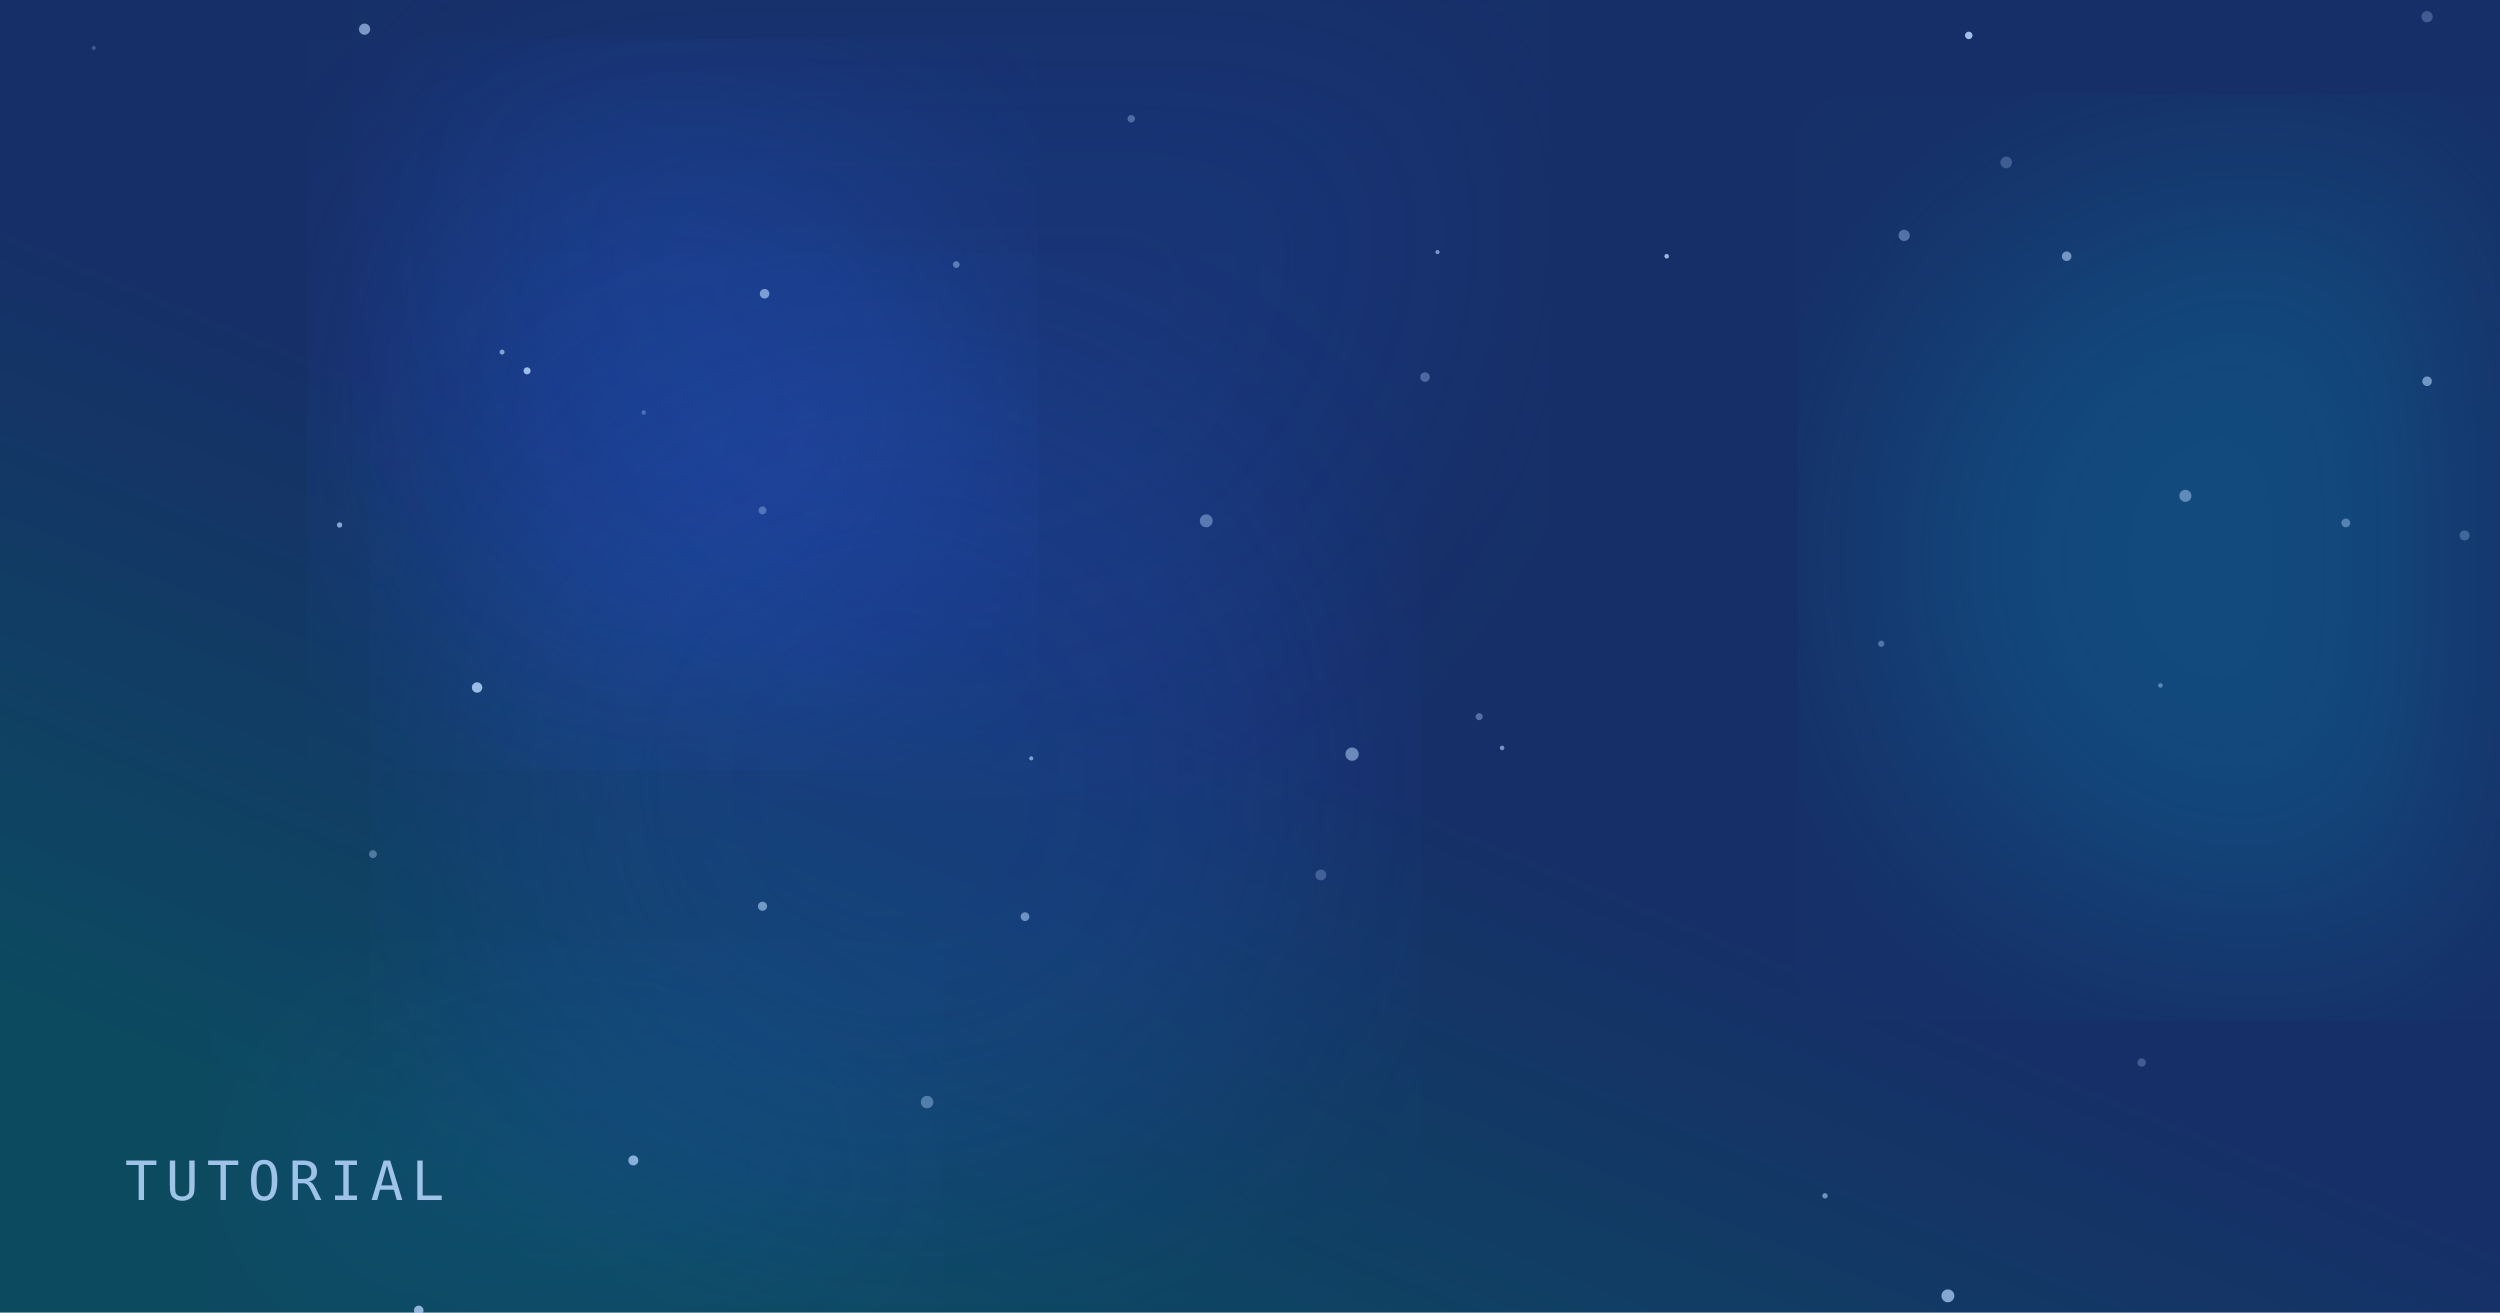
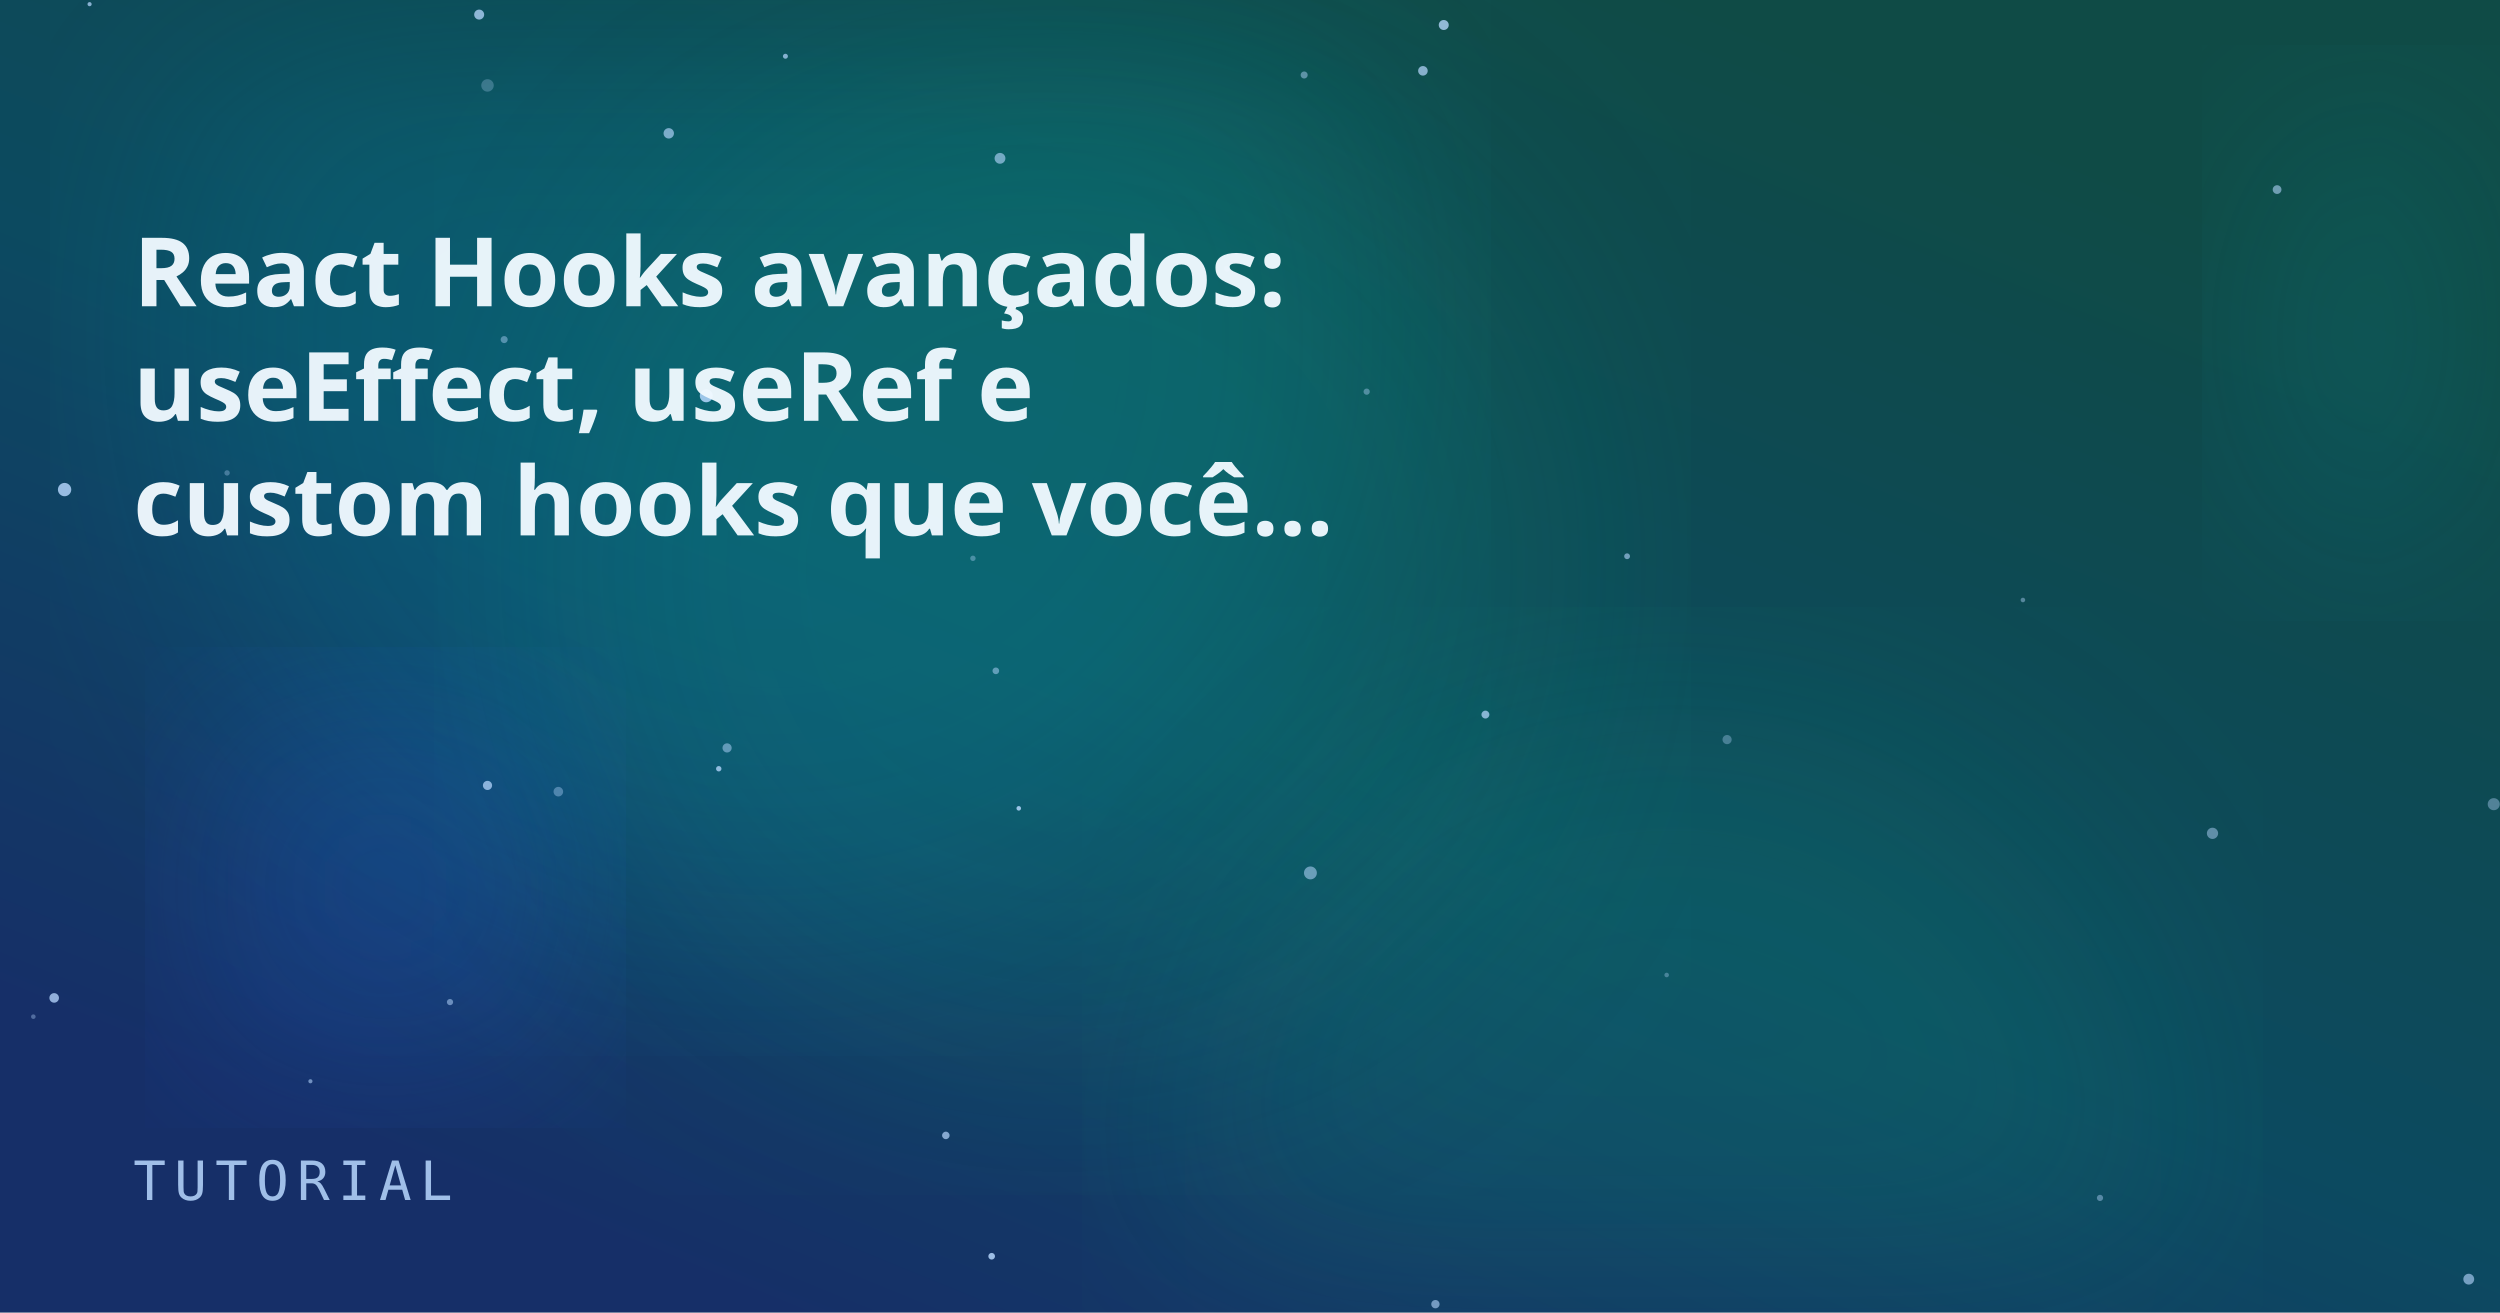
<svg xmlns="http://www.w3.org/2000/svg" width="1200" height="630" viewBox="0 0 1200 630">
  <defs>
    <linearGradient id="bg" gradientTransform="rotate(128 0.5 0.5)">
-       <stop offset="0" stop-color="#2563eb" />
-       <stop offset="0.55" stop-color="#2563eb" />
-       <stop offset="1" stop-color="#06b6d4" />
+       <stop offset="0" stop-color="#10b981" />
+       <stop offset="0.55" stop-color="#06b6d4" />
+       <stop offset="1" stop-color="#2563eb" />
    </linearGradient>
    <filter id="soft">
      <feGaussianBlur stdDeviation="60" />
    </filter>
  </defs>
  <rect width="1200" height="630" fill="#0f172a" />
  <rect width="1200" height="630" fill="url(#bg)" opacity="0.32" />
-   <circle cx="323" cy="194" r="146" fill="#2563eb" opacity="0.23" filter="url(#soft)" />
-   <circle cx="456" cy="97" r="239" fill="#2563eb" opacity="0.10" filter="url(#soft)" />
-   <circle cx="1085" cy="268" r="185" fill="#06b6d4" opacity="0.20" filter="url(#soft)" />
-   <circle cx="277" cy="627" r="146" fill="#2563eb" opacity="0.12" filter="url(#soft)" />
-   <circle cx="430" cy="374" r="210" fill="#2563eb" opacity="0.16" filter="url(#soft)" />
-   <circle cx="935" cy="622" r="3.1" fill="#b8d8ff" opacity="0.69" />
-   <circle cx="721" cy="359" r="1.1" fill="#b8d8ff" opacity="0.59" />
-   <circle cx="914" cy="113" r="2.7" fill="#b8d8ff" opacity="0.39" />
-   <circle cx="543" cy="57" r="1.8" fill="#b8d8ff" opacity="0.34" />
-   <circle cx="163" cy="252" r="1.3" fill="#b8d8ff" opacity="0.69" />
-   <circle cx="710" cy="344" r="1.7" fill="#b8d8ff" opacity="0.39" />
-   <circle cx="309" cy="198" r="1.1" fill="#b8d8ff" opacity="0.30" />
-   <circle cx="903" cy="309" r="1.5" fill="#b8d8ff" opacity="0.37" />
-   <circle cx="201" cy="629" r="2.3" fill="#b8d8ff" opacity="0.76" />
-   <circle cx="304" cy="557" r="2.4" fill="#b8d8ff" opacity="0.71" />
-   <circle cx="459" cy="127" r="1.6" fill="#b8d8ff" opacity="0.43" />
-   <circle cx="366" cy="435" r="2.2" fill="#b8d8ff" opacity="0.57" />
-   <circle cx="175" cy="14" r="2.7" fill="#b8d8ff" opacity="0.61" />
-   <circle cx="1028" cy="510" r="2.0" fill="#b8d8ff" opacity="0.27" />
-   <circle cx="366" cy="245" r="1.9" fill="#b8d8ff" opacity="0.34" />
-   <circle cx="241" cy="169" r="1.2" fill="#b8d8ff" opacity="0.65" />
-   <circle cx="800" cy="123" r="1.1" fill="#b8d8ff" opacity="0.80" />
-   <circle cx="45" cy="23" r="1.0" fill="#b8d8ff" opacity="0.25" />
-   <circle cx="945" cy="17" r="1.8" fill="#b8d8ff" opacity="0.84" />
-   <circle cx="1126" cy="251" r="2.1" fill="#b8d8ff" opacity="0.41" />
-   <circle cx="495" cy="364" r="1.0" fill="#b8d8ff" opacity="0.64" />
-   <circle cx="1049" cy="238" r="2.9" fill="#b8d8ff" opacity="0.46" />
-   <circle cx="876" cy="574" r="1.3" fill="#b8d8ff" opacity="0.56" />
-   <circle cx="634" cy="420" r="2.6" fill="#b8d8ff" opacity="0.27" />
-   <circle cx="179" cy="410" r="1.9" fill="#b8d8ff" opacity="0.37" />
-   <circle cx="690" cy="121" r="1.0" fill="#b8d8ff" opacity="0.62" />
-   <circle cx="992" cy="123" r="2.3" fill="#b8d8ff" opacity="0.57" />
-   <circle cx="963" cy="78" r="2.8" fill="#b8d8ff" opacity="0.25" />
-   <circle cx="649" cy="362" r="3.2" fill="#b8d8ff" opacity="0.52" />
-   <circle cx="684" cy="181" r="2.3" fill="#b8d8ff" opacity="0.33" />
-   <circle cx="1037" cy="329" r="1.1" fill="#b8d8ff" opacity="0.44" />
-   <circle cx="445" cy="529" r="3.0" fill="#b8d8ff" opacity="0.39" />
-   <circle cx="367" cy="141" r="2.3" fill="#b8d8ff" opacity="0.62" />
-   <circle cx="253" cy="178" r="1.7" fill="#b8d8ff" opacity="0.83" />
-   <circle cx="1183" cy="257" r="2.4" fill="#b8d8ff" opacity="0.28" />
-   <circle cx="1165" cy="8" r="2.7" fill="#b8d8ff" opacity="0.27" />
-   <circle cx="229" cy="330" r="2.5" fill="#b8d8ff" opacity="0.82" />
-   <circle cx="579" cy="250" r="3.1" fill="#b8d8ff" opacity="0.41" />
-   <circle cx="1165" cy="183" r="2.3" fill="#b8d8ff" opacity="0.58" />
-   <circle cx="492" cy="440" r="2.1" fill="#b8d8ff" opacity="0.54" />
-   <text x="60" y="576" font-family="ui-monospace,monospace" font-size="26" fill="#b8d8ff" opacity="0.85" letter-spacing="4">TUTORIAL</text>
+   <circle cx="803" cy="575" r="236" fill="#10b981" opacity="0.14" filter="url(#soft)" />
+   <circle cx="370" cy="161" r="288" fill="#06b6d4" opacity="0.15" filter="url(#soft)" />
+   <circle cx="185" cy="426" r="96" fill="#2563eb" opacity="0.23" filter="url(#soft)" />
+   <circle cx="510" cy="272" r="251" fill="#10b981" opacity="0.13" filter="url(#soft)" />
+   <circle cx="1195" cy="160" r="115" fill="#06b6d4" opacity="0.15" filter="url(#soft)" />
+   <circle cx="713" cy="343" r="1.9" fill="#b8d8ff" opacity="0.72" />
+   <circle cx="1185" cy="614" r="2.6" fill="#b8d8ff" opacity="0.61" />
+   <circle cx="683" cy="34" r="2.3" fill="#b8d8ff" opacity="0.71" />
+   <circle cx="216" cy="481" r="1.5" fill="#b8d8ff" opacity="0.52" />
+   <circle cx="109" cy="227" r="1.3" fill="#b8d8ff" opacity="0.33" />
+   <circle cx="480" cy="76" r="2.6" fill="#b8d8ff" opacity="0.61" />
+   <circle cx="656" cy="188" r="1.5" fill="#b8d8ff" opacity="0.40" />
+   <circle cx="377" cy="27" r="1.2" fill="#b8d8ff" opacity="0.70" />
+   <circle cx="589" cy="129" r="1.4" fill="#b8d8ff" opacity="0.35" />
+   <circle cx="1197" cy="386" r="2.9" fill="#b8d8ff" opacity="0.40" />
+   <circle cx="1062" cy="400" r="2.7" fill="#b8d8ff" opacity="0.48" />
+   <circle cx="242" cy="163" r="1.7" fill="#b8d8ff" opacity="0.43" />
+   <circle cx="829" cy="355" r="2.2" fill="#b8d8ff" opacity="0.34" />
+   <circle cx="26" cy="479" r="2.3" fill="#b8d8ff" opacity="0.76" />
+   <circle cx="971" cy="288" r="1.1" fill="#b8d8ff" opacity="0.43" />
+   <circle cx="467" cy="268" r="1.3" fill="#b8d8ff" opacity="0.37" />
+   <circle cx="321" cy="64" r="2.5" fill="#b8d8ff" opacity="0.65" />
+   <circle cx="234" cy="41" r="3.0" fill="#b8d8ff" opacity="0.27" />
+   <circle cx="43" cy="2" r="1.0" fill="#b8d8ff" opacity="0.72" />
+   <circle cx="31" cy="235" r="3.2" fill="#b8d8ff" opacity="0.81" />
+   <circle cx="478" cy="322" r="1.6" fill="#b8d8ff" opacity="0.50" />
+   <circle cx="693" cy="12" r="2.4" fill="#b8d8ff" opacity="0.77" />
+   <circle cx="454" cy="545" r="1.8" fill="#b8d8ff" opacity="0.69" />
+   <circle cx="1093" cy="91" r="2.1" fill="#b8d8ff" opacity="0.57" />
+   <circle cx="800" cy="468" r="1.1" fill="#b8d8ff" opacity="0.34" />
+   <circle cx="781" cy="267" r="1.4" fill="#b8d8ff" opacity="0.59" />
+   <circle cx="230" cy="7" r="2.4" fill="#b8d8ff" opacity="0.75" />
+   <circle cx="234" cy="377" r="2.2" fill="#b8d8ff" opacity="0.73" />
+   <circle cx="149" cy="519" r="1.0" fill="#b8d8ff" opacity="0.57" />
+   <circle cx="689" cy="626" r="2.0" fill="#b8d8ff" opacity="0.59" />
+   <circle cx="345" cy="369" r="1.3" fill="#b8d8ff" opacity="0.77" />
+   <circle cx="626" cy="36" r="1.7" fill="#b8d8ff" opacity="0.47" />
+   <circle cx="1008" cy="575" r="1.5" fill="#b8d8ff" opacity="0.43" />
+   <circle cx="268" cy="380" r="2.3" fill="#b8d8ff" opacity="0.38" />
+   <circle cx="339" cy="190" r="3.1" fill="#b8d8ff" opacity="0.84" />
+   <circle cx="489" cy="388" r="1.1" fill="#b8d8ff" opacity="0.83" />
+   <circle cx="16" cy="488" r="1.1" fill="#b8d8ff" opacity="0.36" />
+   <circle cx="629" cy="419" r="3.1" fill="#b8d8ff" opacity="0.54" />
+   <circle cx="476" cy="603" r="1.6" fill="#b8d8ff" opacity="0.83" />
+   <circle cx="349" cy="359" r="2.2" fill="#b8d8ff" opacity="0.50" />
+   <text x="64" y="147" font-family="ui-sans-serif,system-ui,sans-serif" font-size="46" font-weight="700" fill="#f0f9ff" opacity="0.96">React Hooks avançados:</text>
+   <text x="64" y="202" font-family="ui-sans-serif,system-ui,sans-serif" font-size="46" font-weight="700" fill="#f0f9ff" opacity="0.96">useEffect, useRef e</text>
+   <text x="64" y="257" font-family="ui-sans-serif,system-ui,sans-serif" font-size="46" font-weight="700" fill="#f0f9ff" opacity="0.96">custom hooks que você...</text>
+   <text x="64" y="576" font-family="ui-monospace,monospace" font-size="26" fill="#b8d8ff" opacity="0.85" letter-spacing="4">TUTORIAL</text>
</svg>
